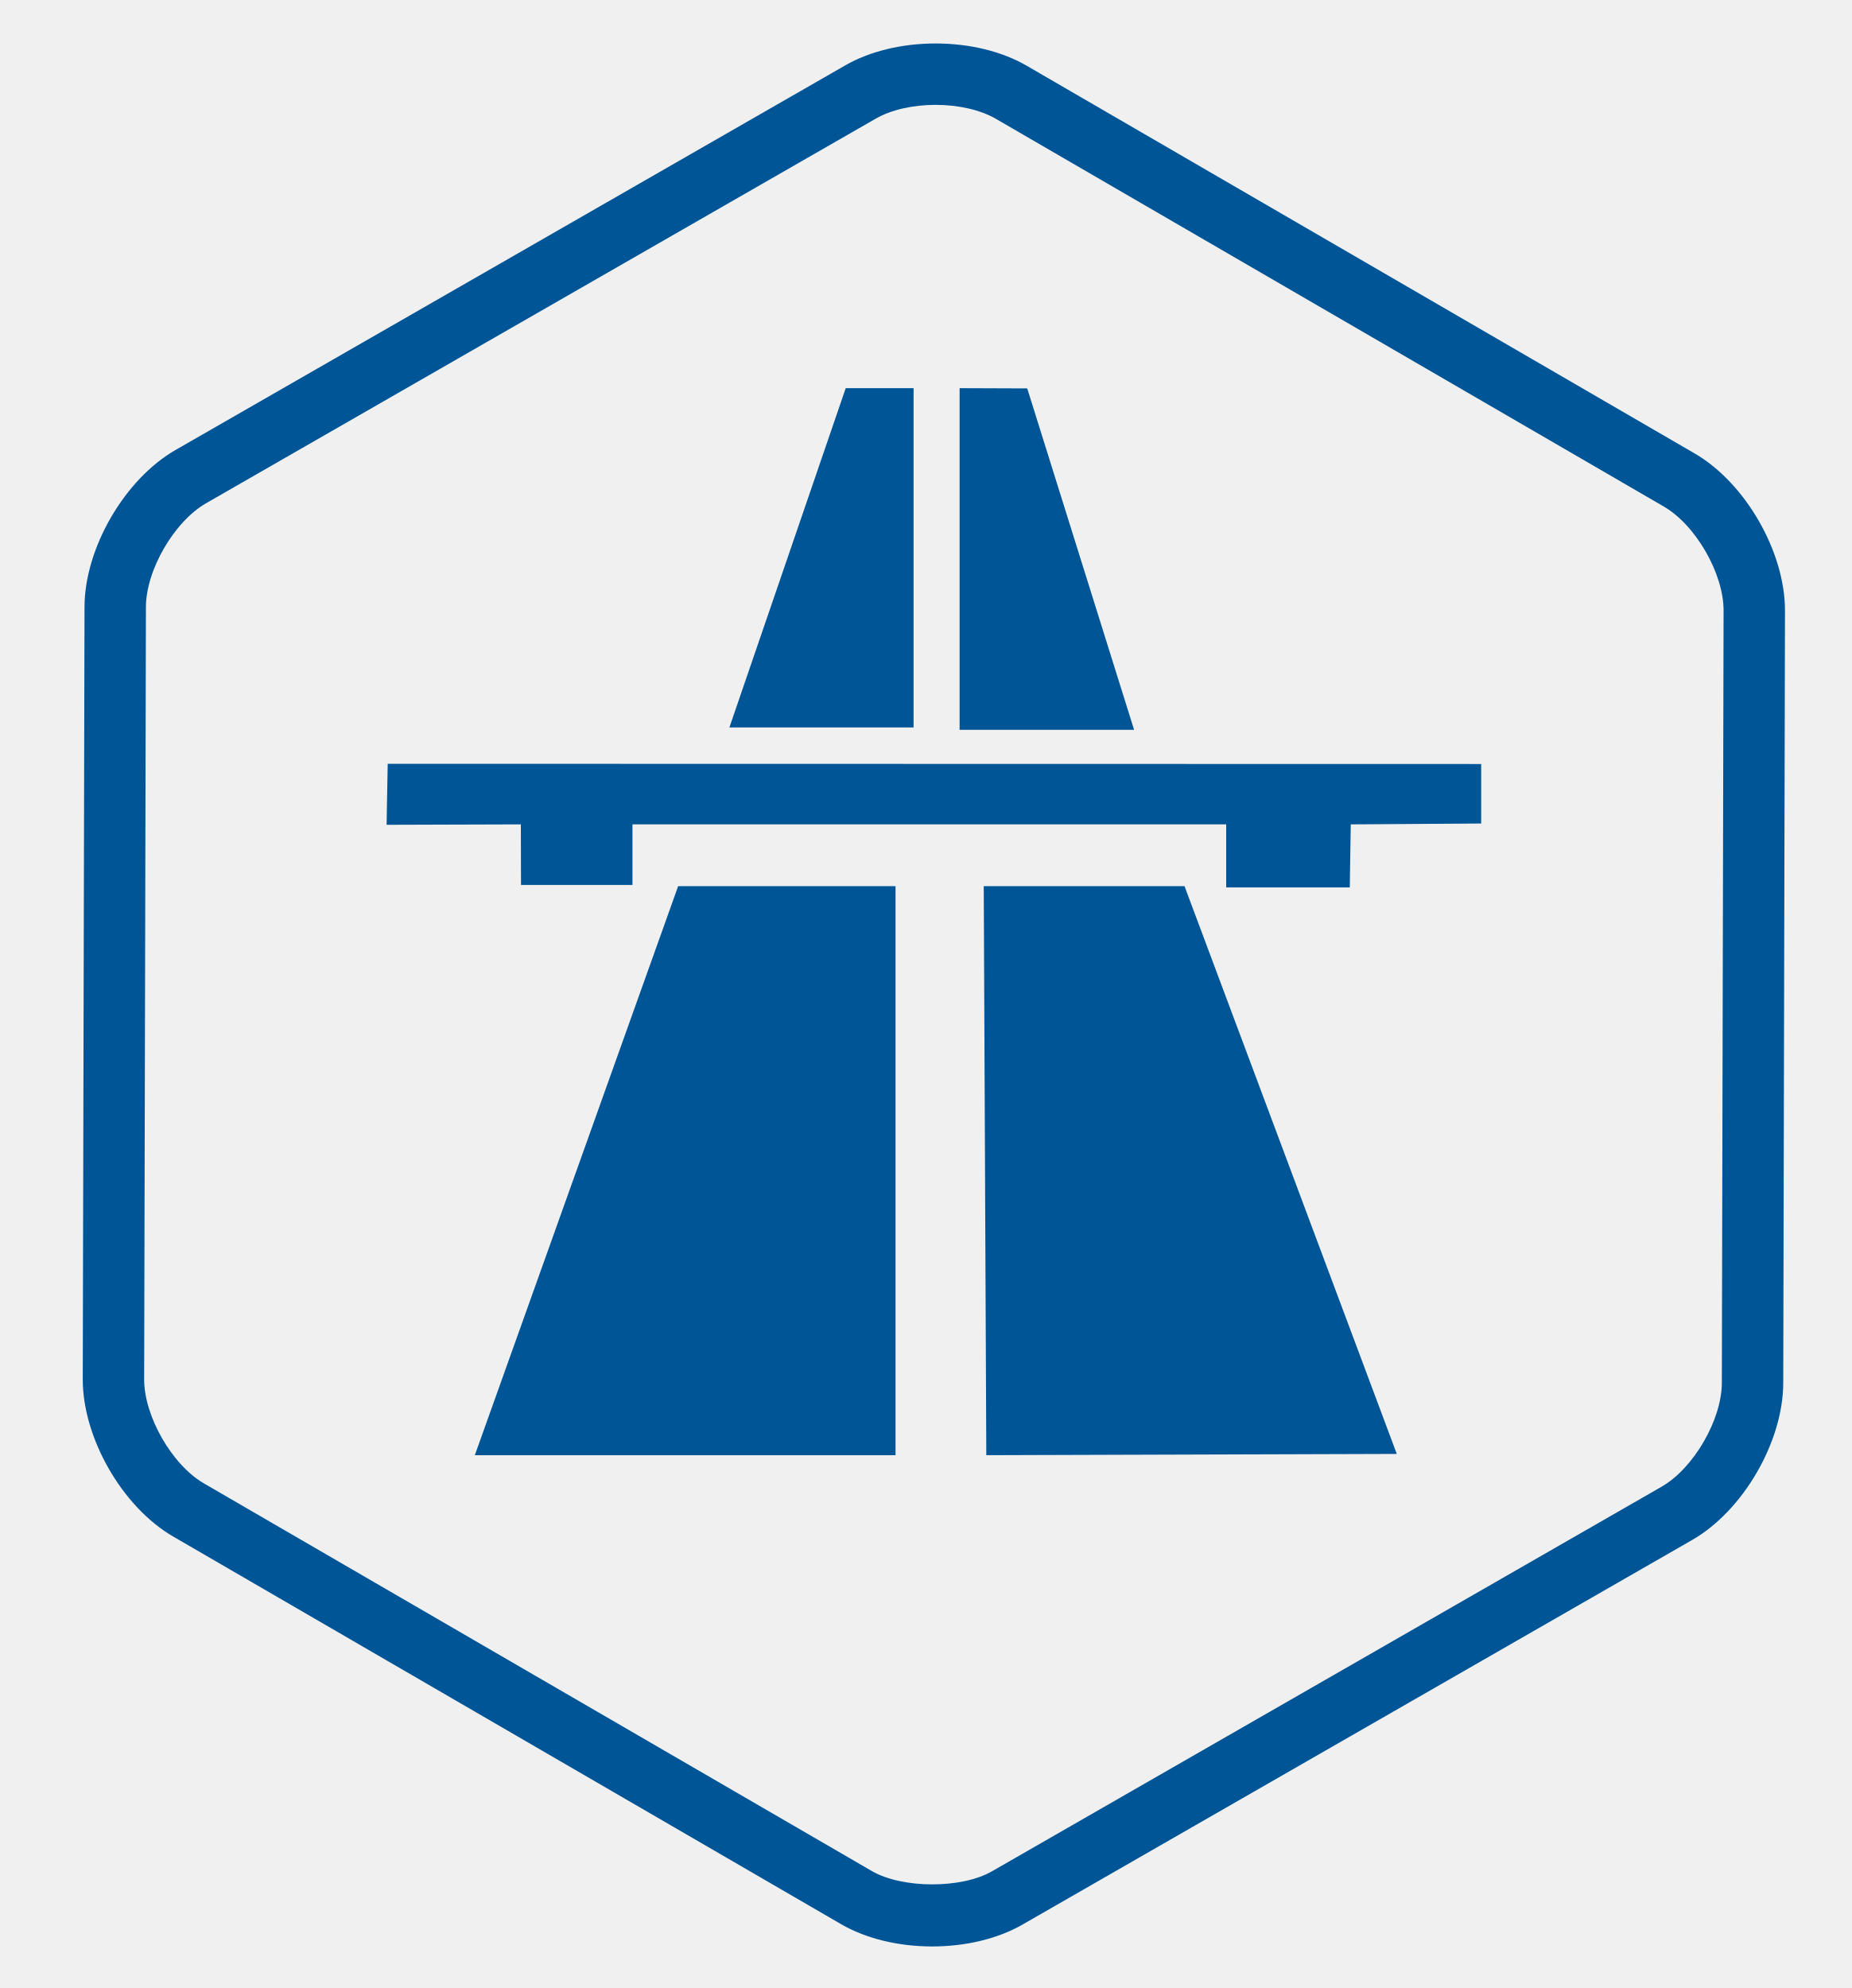
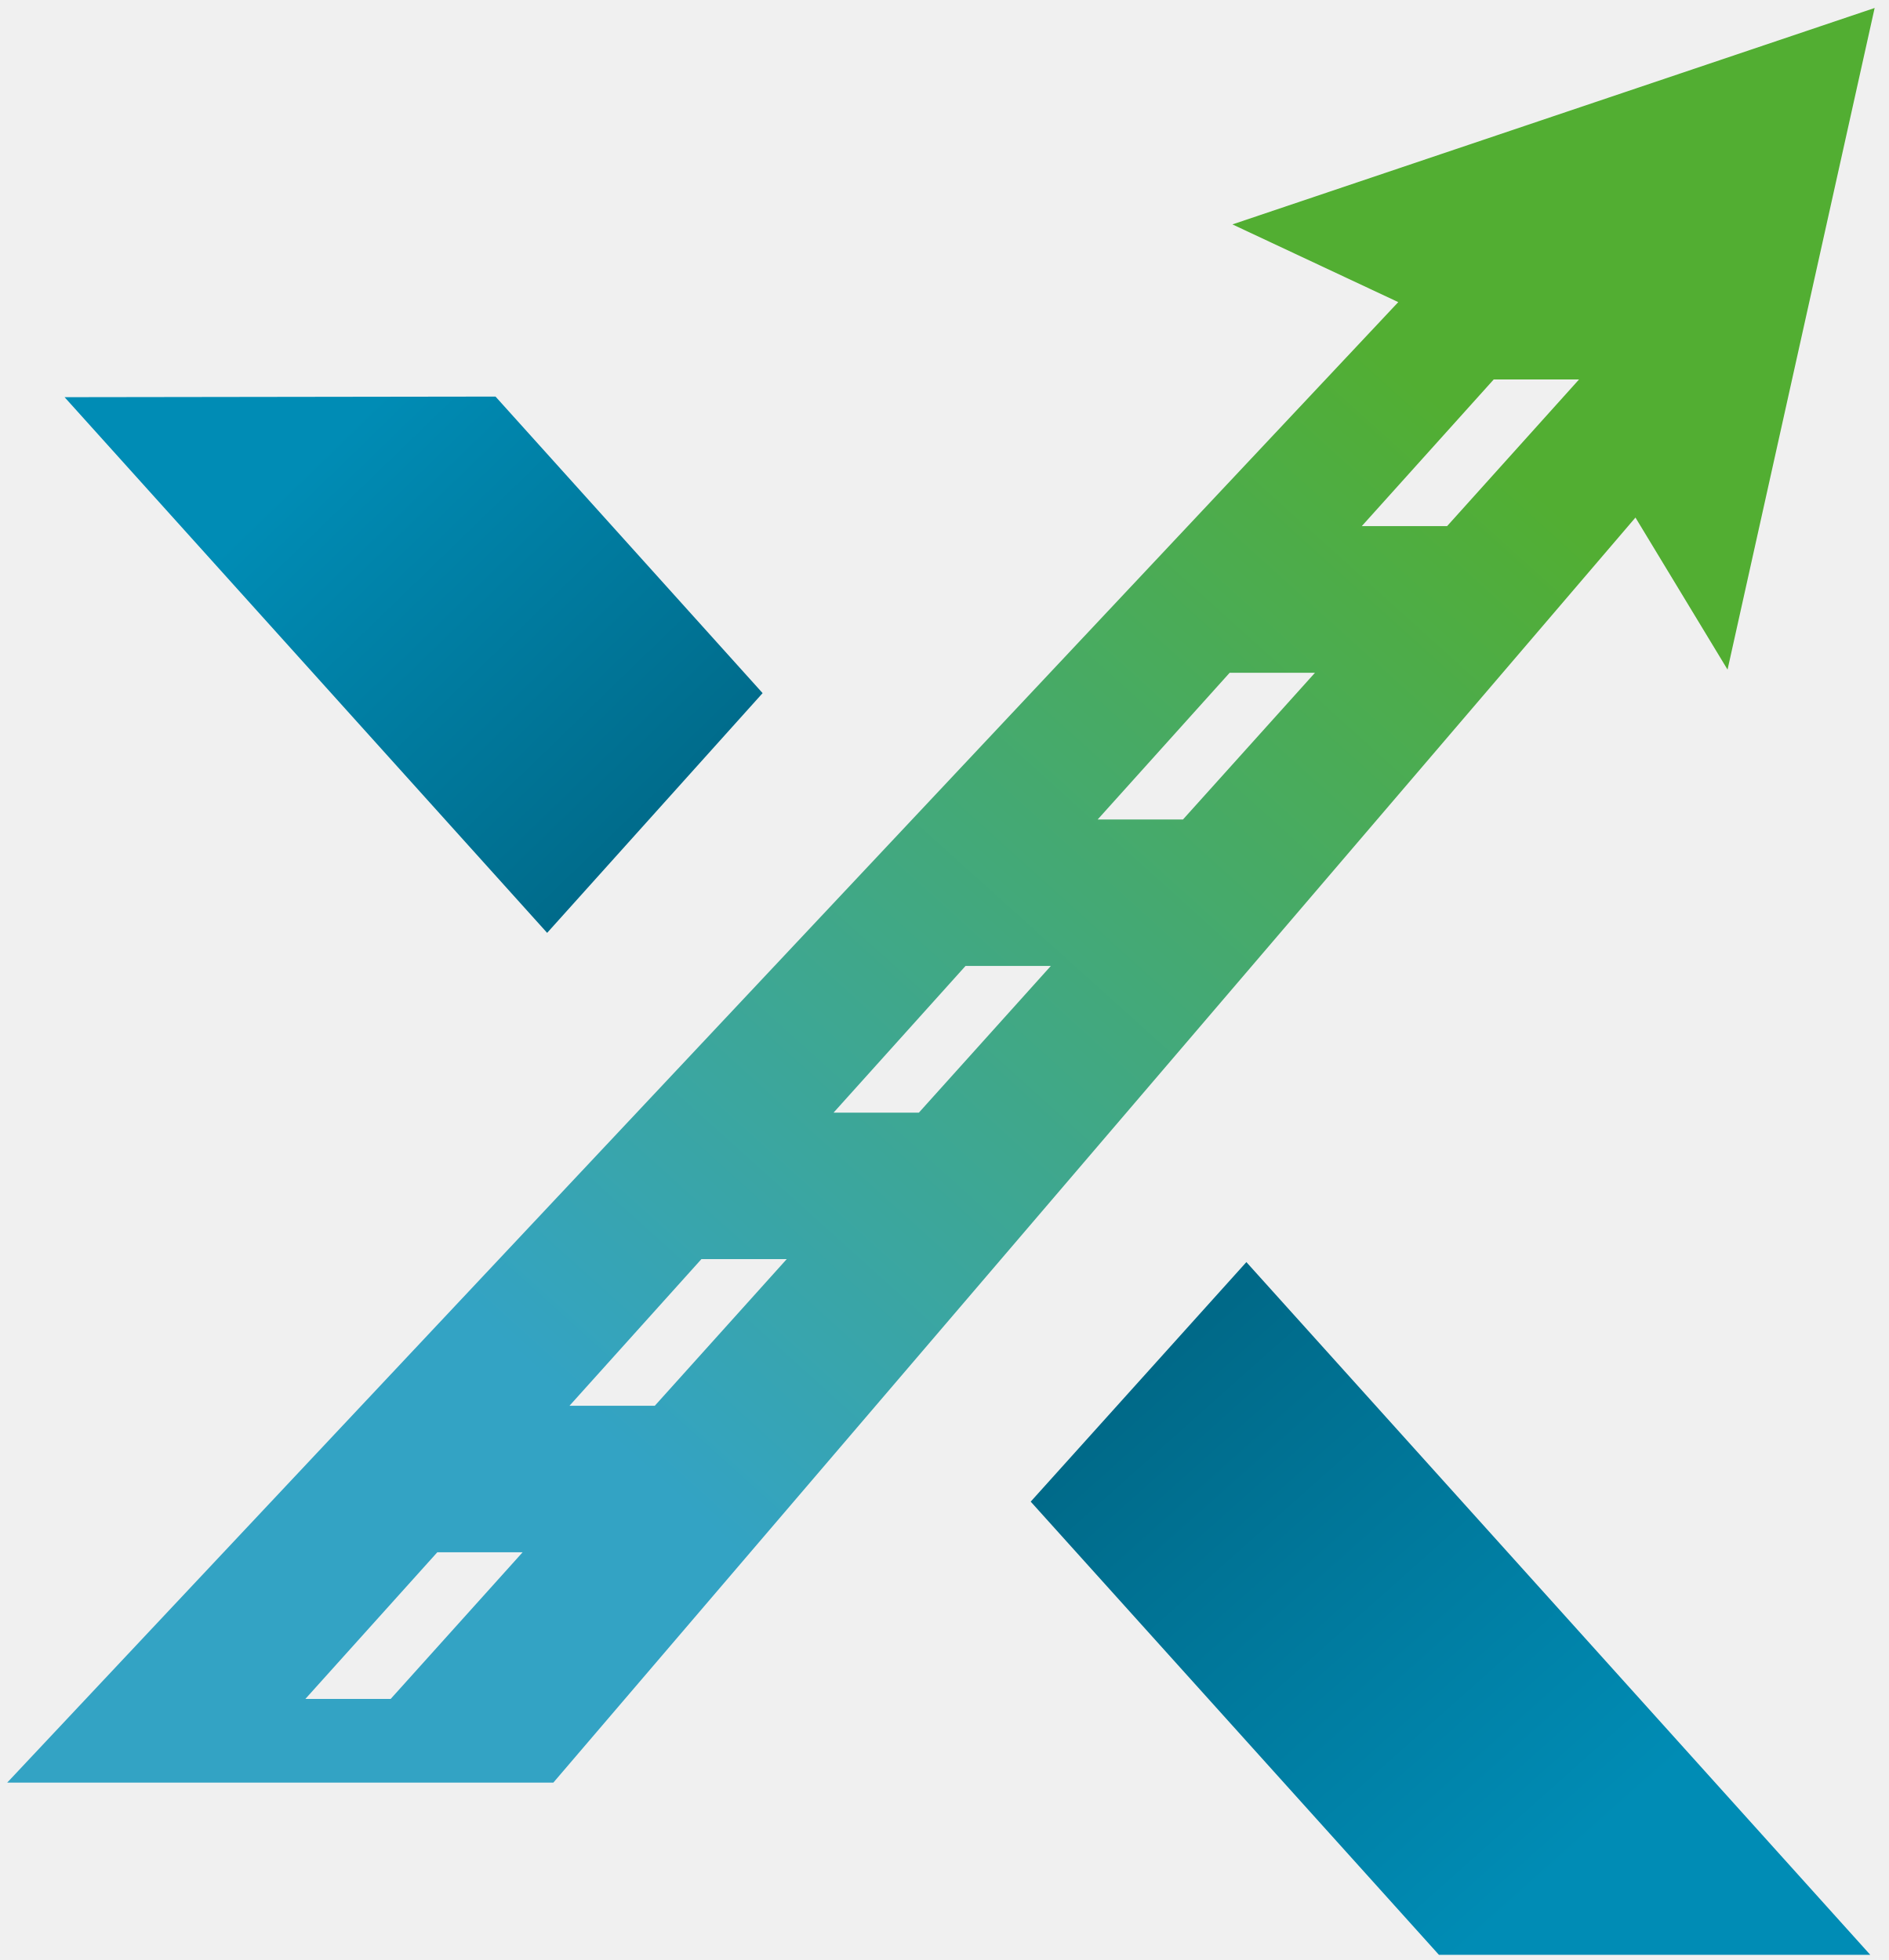
- <svg xmlns="http://www.w3.org/2000/svg" version="1.1" id="Layer_1" x="0px" y="0px" width="90.5px" height="97.167px" viewBox="0 0 90.5 97.167" enable-background="new 0 0 90.5 97.167" xml:space="preserve">
+ <svg xmlns="http://www.w3.org/2000/svg" version="1.1" id="Layer_1" x="0px" y="0px" viewBox="0 0 947.5 983.5" style="enable-background:new 0 0 947.5 983.5;" xml:space="preserve">
+   <style type="text/css">
+ 	.st0{fill:#005597;}
+ 	.st1{fill:#FFFFFF;}
+ 	.st2{fill:#BFE5FB;}
+ 	.st3{fill:#00AFEA;}
+ 	.st4{fill:#164194;}
+ 	.st5{fill:#FFED00;}
+ 	.st6{fill:none;stroke:#164194;stroke-miterlimit:10;}
+ 	.st7{fill:url(#SVGID_1_);}
+ 	.st8{fill:url(#SVGID_2_);}
+ 	.st9{fill:url(#SVGID_3_);}
+ 	.st10{fill:#E0E0DF;}
+ 	.st11{fill:url(#SVGID_4_);}
+ 	.st12{fill:url(#SVGID_5_);}
+ 	.st13{fill:url(#SVGID_6_);}
+ 	.st14{fill:url(#SVGID_7_);}
+ 	.st15{fill:url(#SVGID_8_);}
+ 	.st16{fill:url(#SVGID_9_);}
+ 	.st17{fill:#FFFFFF;stroke:#706F6F;stroke-miterlimit:10;}
+ 	.st18{fill:url(#SVGID_10_);}
+ 	.st19{fill:url(#SVGID_11_);}
+ 	.st20{fill:url(#SVGID_12_);}
+ 	.st21{fill:url(#SVGID_13_);}
+ 	.st22{fill:url(#SVGID_14_);}
+ 	.st23{fill:url(#SVGID_15_);}
+ 	.st24{fill:url(#SVGID_16_);}
+ 	.st25{fill:url(#SVGID_17_);}
+ 	.st26{fill:url(#SVGID_18_);}
+ 	.st27{fill:url(#SVGID_19_);}
+ 	.st28{fill:url(#SVGID_20_);}
+ 	.st29{fill:url(#SVGID_21_);}
+ 	.st30{fill:#016A88;}
+ 	.st31{fill:#B2B2B2;}
+ 	.st32{fill:url(#SVGID_22_);}
+ 	.st33{fill:url(#SVGID_23_);}
+ 	.st34{fill:url(#SVGID_24_);}
+ 	.st35{fill:url(#SVGID_25_);}
+ 	.st36{fill:url(#SVGID_26_);}
+ 	.st37{fill:url(#SVGID_27_);}
+ </style>
  <g>
-     <polygon fill="#005597" points="18.95,37.332 18.896,40.313 25.458,40.293 25.465,43.254 30.913,43.254 30.913,40.293    59.933,40.293 59.933,43.373 65.974,43.373 66.021,40.293 72.396,40.25 72.396,37.342  " />
-     <polygon fill="#005597" points="44.653,18.972 44.653,35.555 35.651,35.555 41.337,18.972  " />
-     <polygon fill="#005597" points="46.903,18.972 46.903,35.673 55.432,35.673 50.208,18.984  " />
-     <polygon fill="#005597" points="33.146,43.313 43.771,43.313 43.771,71.125 23.208,71.125  " />
-     <polygon fill="#005597" points="48.083,43.313 57.896,43.313 68.271,71.063 48.208,71.125  " />
-     <path fill="#005597" d="M45.565,95.136c-1.664,0-3.246-0.387-4.455-1.089L8.46,75.098c-2.482-1.44-4.421-4.816-4.415-7.688   l0.086-37.75c0.007-2.87,1.961-6.238,4.45-7.667L41.318,3.193c1.199-0.688,2.766-1.068,4.411-1.068   c1.664,0,3.245,0.386,4.454,1.088l32.647,18.95c2.483,1.441,4.422,4.818,4.415,7.688l-0.085,37.75   c-0.007,2.871-1.962,6.239-4.45,7.667L49.975,94.068C48.775,94.757,47.209,95.136,45.565,95.136z M45.729,5.125   c-1.113,0-2.176,0.244-2.917,0.669L10.076,24.595c-1.564,0.898-2.94,3.269-2.944,5.072l-0.086,37.75   c-0.004,1.804,1.36,4.18,2.92,5.086l32.649,18.949c1.487,0.861,4.375,0.869,5.865,0.014l32.735-18.801   c1.564-0.897,2.939-3.268,2.944-5.072l0.085-37.75c0.005-1.804-1.36-4.18-2.921-5.085L48.677,5.808   C47.93,5.374,46.854,5.125,45.729,5.125z" />
+     <linearGradient id="SVGID_1_" gradientUnits="userSpaceOnUse" x1="786.619" y1="933.224" x2="551.926" y2="670.272">
+       <stop offset="0" style="stop-color:#008CB5" />
+       <stop offset="0.914" style="stop-color:#006988" />
+     </linearGradient>
+     <polygon class="st7" points="517.1,753.5 721.9,980.9 938.3,980.9 625.3,633.3  " />
+     <linearGradient id="SVGID_2_" gradientUnits="userSpaceOnUse" x1="159.819" y1="228.591" x2="403.554" y2="480.044">
+       <stop offset="0" style="stop-color:#008CB5" />
+       <stop offset="0.758" style="stop-color:#006988" />
+     </linearGradient>
+     <polygon class="st8" points="382.6,347.8 248.6,199 32.4,199.3 274.5,468.1  " />
+     <linearGradient id="SVGID_3_" gradientUnits="userSpaceOnUse" x1="299.579" y1="715.875" x2="926.662" y2="19.871">
+       <stop offset="0" style="stop-color:#33A3C4" />
+       <stop offset="0.709" style="stop-color:#52AE32" />
+     </linearGradient>
+     <path class="st9" d="M618.3,112.6l83.2,39L3.6,894.5h274l542.9-634.8l46.2,76.3L940.5,4L618.3,112.6z M196,852.5h-42.8l66.2-73.6   h42.8L196,852.5z M328.5,705.4h-42.8l66.2-73.6h42.8L328.5,705.4z M461,558.3h-42.8l66.2-73.6h42.8L461,558.3z M593.5,411.2h-42.8   l66.2-73.6h42.8L593.5,411.2z M726,264h-42.8l66.2-73.6h42.8L726,264z" />
  </g>
</svg>
